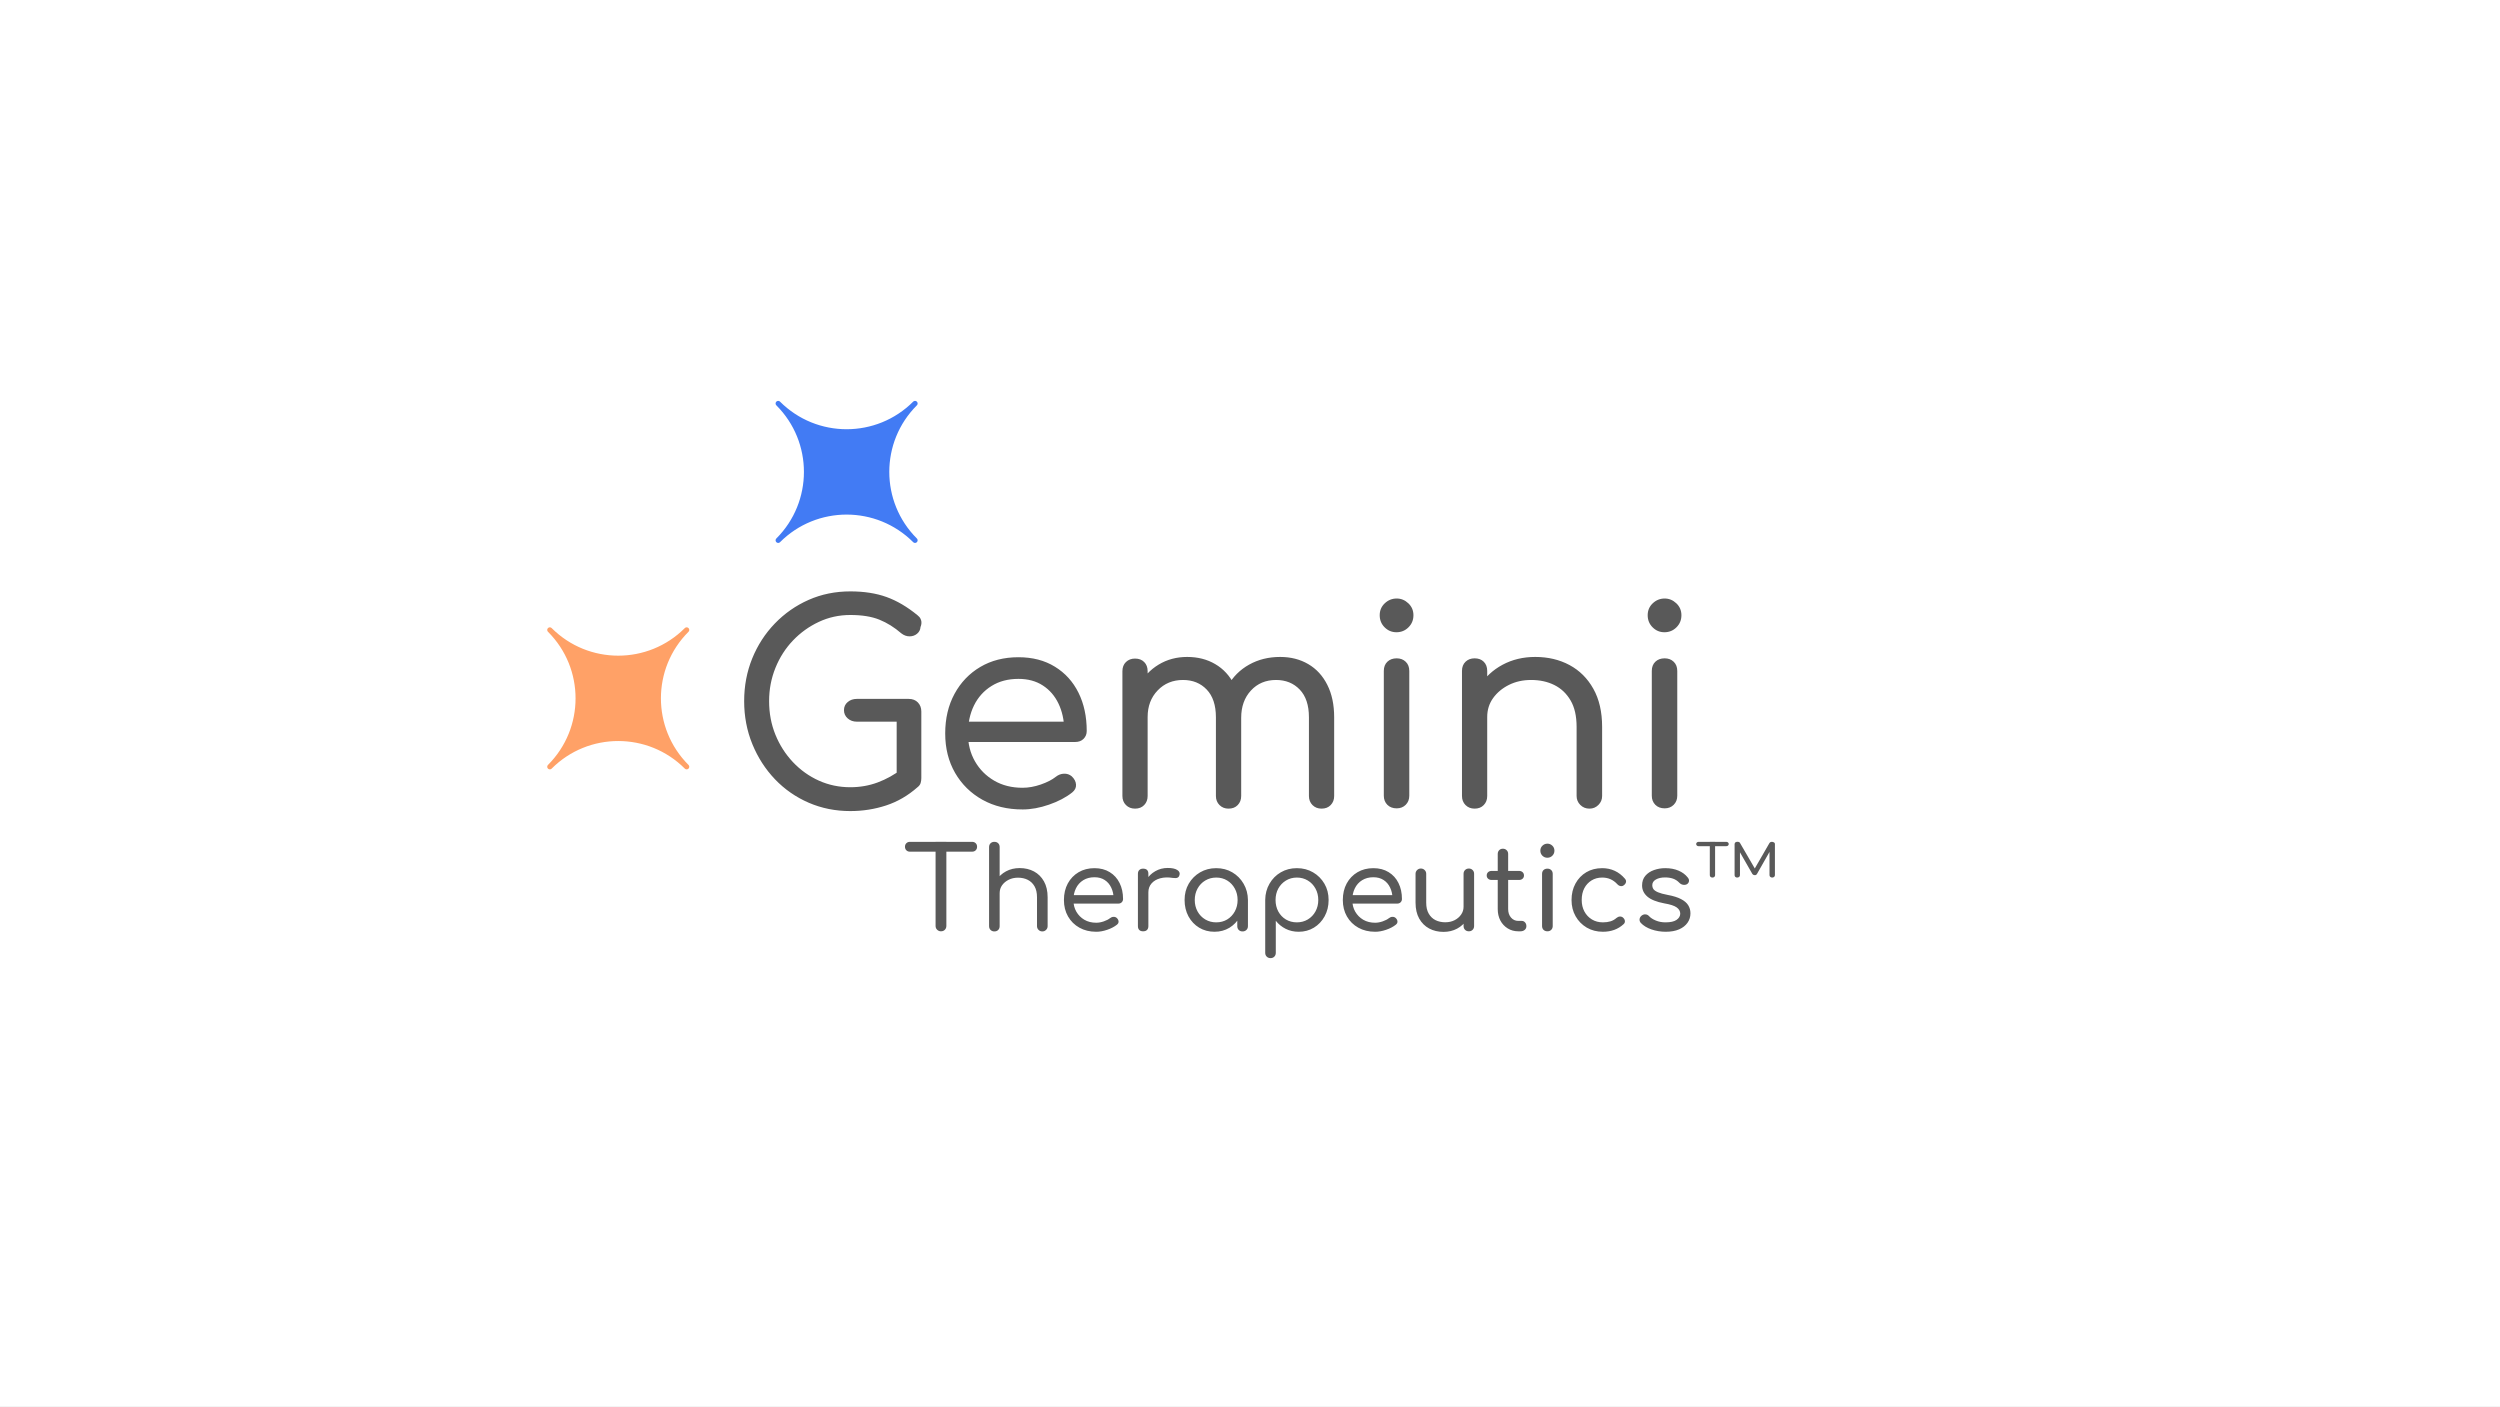
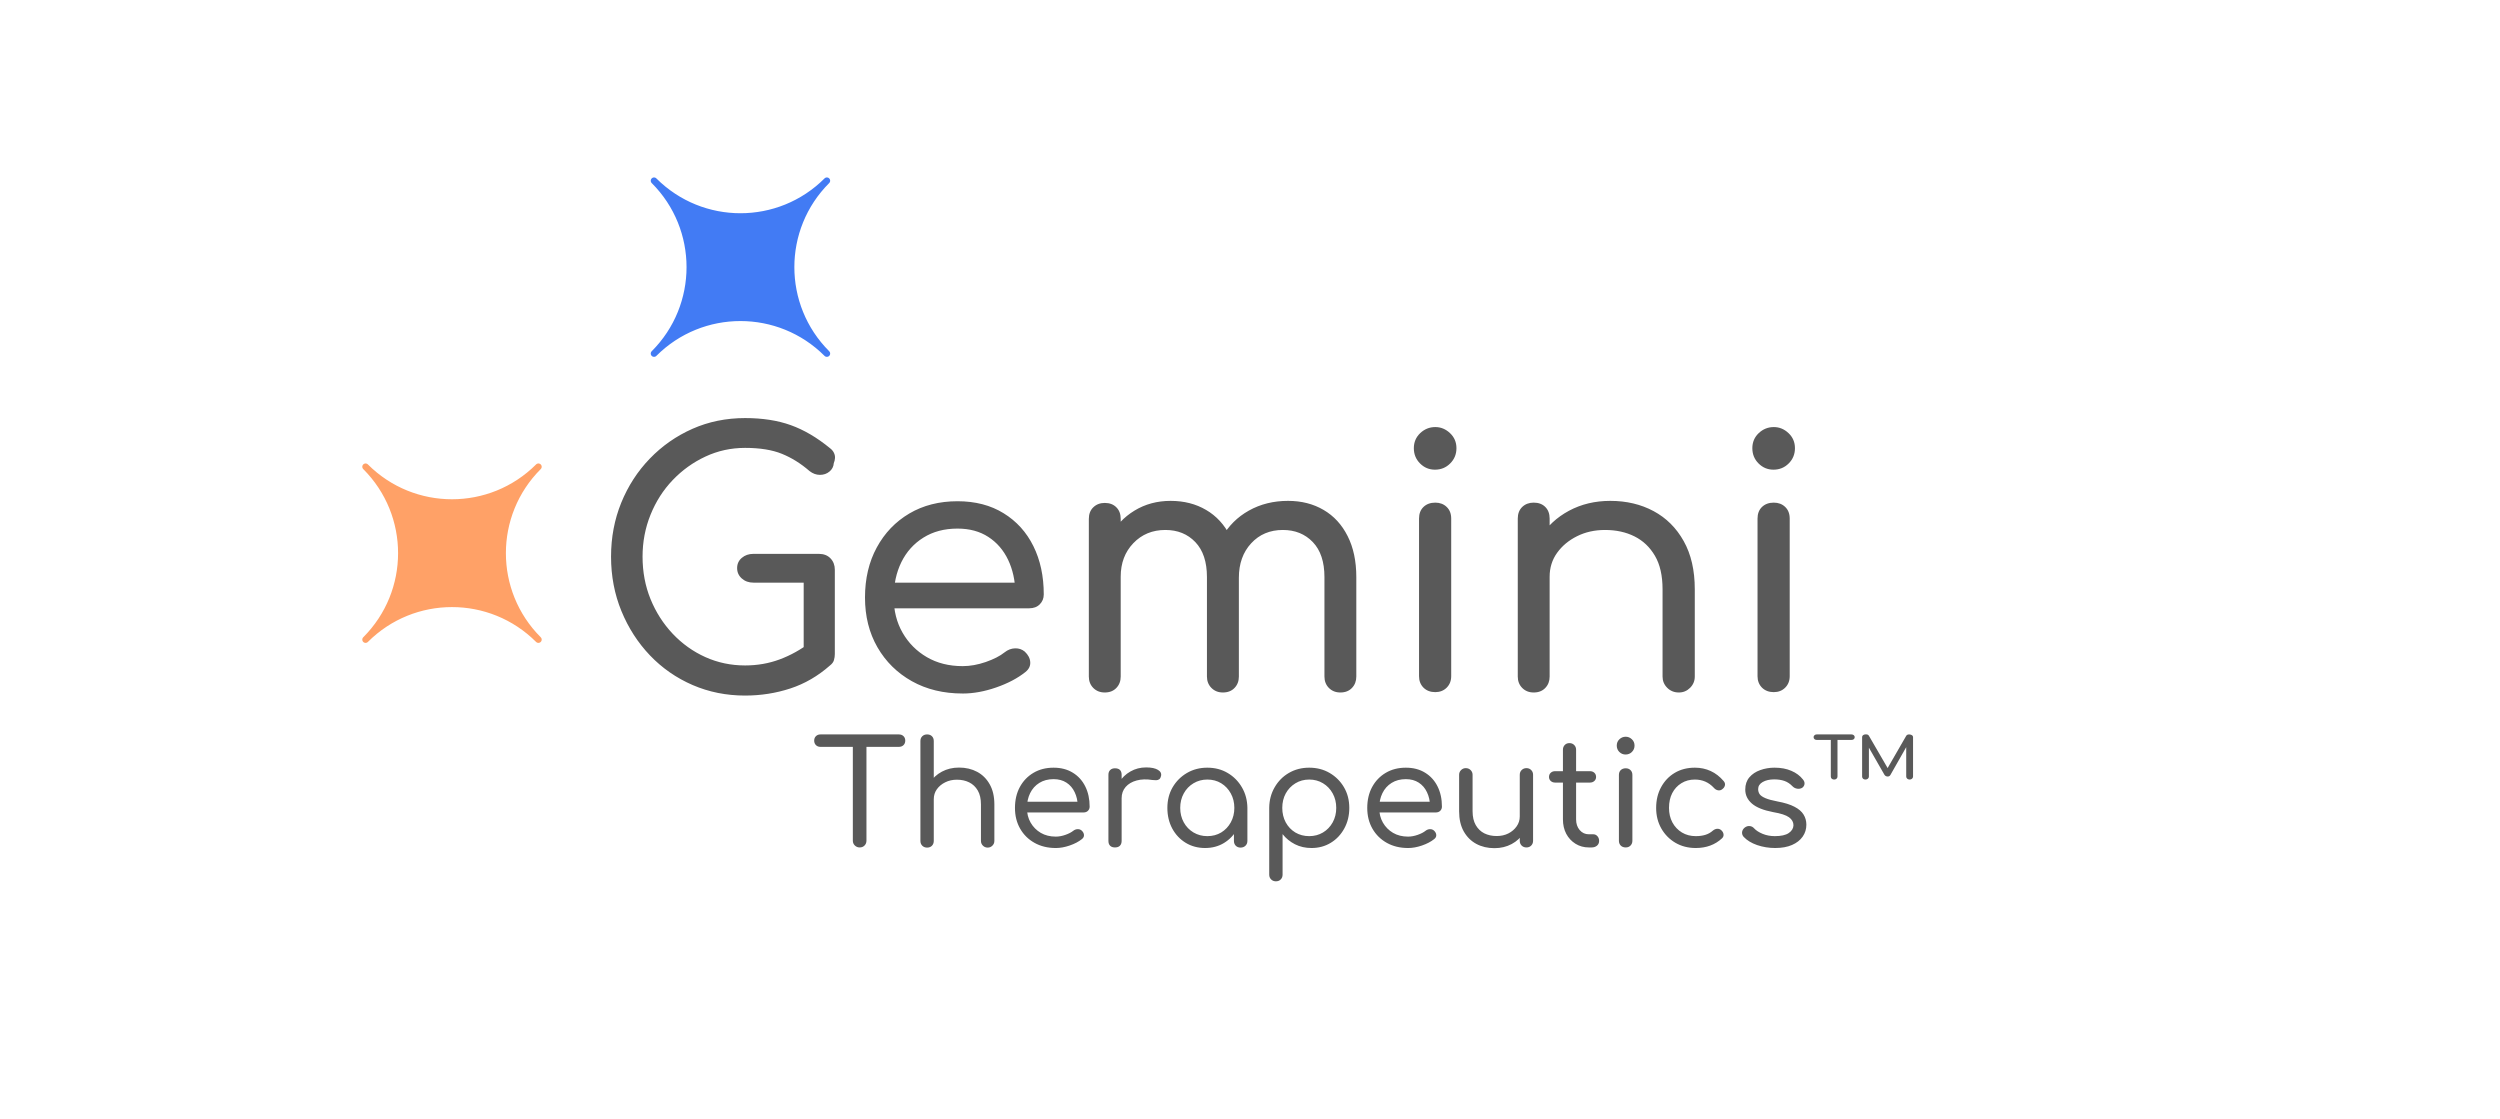
- <svg xmlns="http://www.w3.org/2000/svg" version="1.1" viewBox="0.0 0.0 960.0 540.0" fill="none" stroke="none" stroke-linecap="square" stroke-miterlimit="10">
+ <svg xmlns="http://www.w3.org/2000/svg" version="1.1" viewBox="100 100 760 340" fill="none" stroke="none" stroke-linecap="square" stroke-miterlimit="10">
  <clipPath id="g340b571469a_0_112.0">
    <path d="m0 0l960.0 0l0 540.0l-960.0 0l0 -540.0z" clip-rule="nonzero" />
  </clipPath>
  <g clip-path="url(#g340b571469a_0_112.0)">
    <path fill="#ffffff" d="m0 0l960.0 0l0 540.0l-960.0 0z" fill-rule="evenodd" />
    <path fill="#000000" fill-opacity="0.0" d="m270.117 200.286l402.847 0l0 147.055l-402.847 0z" fill-rule="evenodd" />
    <path fill="#595959" d="m326.508 311.453q-8.531 0 -15.953 -3.203q-7.422 -3.219 -12.953 -9.0q-5.531 -5.797 -8.688 -13.484q-3.156 -7.688 -3.156 -16.547q0 -8.734 3.094 -16.375q3.109 -7.641 8.688 -13.422q5.594 -5.797 12.969 -9.062q7.375 -3.266 16.0 -3.266q7.906 0 13.906 2.156q6.0 2.156 11.906 7.0q0.844 0.641 1.203 1.438q0.375 0.781 0.312 1.578q-0.047 0.781 -0.359 1.516q-0.109 1.578 -1.328 2.578q-1.203 1.0 -2.891 1.0q-1.672 0 -3.156 -1.156q-4.0 -3.469 -8.422 -5.25q-4.422 -1.797 -11.172 -1.797q-6.422 0 -12.062 2.641q-5.625 2.625 -9.953 7.156q-4.312 4.516 -6.734 10.531q-2.422 6.0 -2.422 12.734q0 6.953 2.422 12.906q2.422 5.953 6.734 10.531q4.328 4.578 9.953 7.109q5.641 2.531 12.062 2.531q5.594 0 10.531 -1.844q4.953 -1.844 9.375 -5.219q1.688 -1.266 3.375 -1.094q1.688 0.156 2.844 1.375q1.156 1.203 1.156 3.297q0 0.953 -0.266 1.859q-0.25 0.891 -1.203 1.625q-5.484 4.844 -12.062 7.0q-6.578 2.156 -13.75 2.156zm27.281 -12.641l-9.469 -2.0l0 -19.688l-15.281 0q-2.109 0 -3.531 -1.266q-1.422 -1.266 -1.422 -3.156q0 -1.906 1.422 -3.109q1.422 -1.219 3.531 -1.219l19.906 0q2.219 0 3.531 1.375q1.312 1.375 1.312 3.469l0 25.594zm38.873 12.016q-8.75 0 -15.438 -3.734q-6.688 -3.75 -10.484 -10.328q-3.781 -6.578 -3.781 -15.109q0 -8.641 3.578 -15.219q3.578 -6.594 9.891 -10.328q6.328 -3.734 14.656 -3.734q8.109 0 14.0 3.641q5.906 3.625 9.062 10.0q3.156 6.359 3.156 14.688q0 1.797 -1.219 3.016q-1.203 1.203 -3.203 1.203l-43.281 0l0 -7.797l43.391 0l-4.312 3.047q-0.109 -5.578 -2.219 -10.0q-2.109 -4.422 -6.016 -6.953q-3.891 -2.531 -9.359 -2.531q-6.0 0 -10.375 2.75q-4.375 2.734 -6.703 7.469q-2.312 4.734 -2.312 10.75q0 6.0 2.688 10.688q2.688 4.688 7.375 7.422q4.688 2.734 10.906 2.734q3.375 0 7.0 -1.25q3.641 -1.266 5.75 -2.953q1.469 -1.156 3.156 -1.203q1.688 -0.062 2.953 0.984q1.578 1.484 1.672 3.219q0.109 1.734 -1.469 3.0q-3.578 2.844 -8.906 4.688q-5.312 1.844 -10.156 1.844zm114.812 -0.312q-2.109 0 -3.484 -1.375q-1.359 -1.375 -1.359 -3.469l0 -30.234q0 -6.953 -3.531 -10.641q-3.531 -3.688 -9.109 -3.688q-5.906 0 -9.641 4.062q-3.734 4.047 -3.734 10.469l-8.219 0q0.094 -6.938 3.047 -12.203q2.953 -5.281 8.219 -8.219q5.266 -2.953 11.906 -2.953q6.109 0 10.797 2.75q4.688 2.734 7.312 7.953q2.641 5.203 2.641 12.469l0 30.234q0 2.094 -1.328 3.469q-1.312 1.375 -3.516 1.375zm-71.625 0q-2.109 0 -3.484 -1.375q-1.359 -1.375 -1.359 -3.469l0 -47.922q0 -2.219 1.359 -3.531q1.375 -1.328 3.484 -1.328q2.203 0 3.516 1.328q1.328 1.312 1.328 3.531l0 47.922q0 2.094 -1.328 3.469q-1.312 1.375 -3.516 1.375zm35.906 0q-2.094 0 -3.469 -1.375q-1.375 -1.375 -1.375 -3.469l0 -30.234q0 -6.953 -3.531 -10.641q-3.516 -3.688 -9.109 -3.688q-5.891 0 -9.734 4.016q-3.844 4.0 -3.844 10.203l-6.328 0q0.109 -6.734 2.891 -11.953q2.797 -5.219 7.641 -8.156q4.859 -2.953 10.969 -2.953q6.109 0 10.781 2.75q4.688 2.734 7.328 7.953q2.641 5.203 2.641 12.469l0 30.234q0 2.094 -1.328 3.469q-1.312 1.375 -3.531 1.375zm64.567 -0.109q-2.203 0 -3.578 -1.359q-1.359 -1.375 -1.359 -3.484l0 -47.922q0 -2.219 1.359 -3.531q1.375 -1.312 3.578 -1.312q2.109 0 3.469 1.312q1.375 1.312 1.375 3.531l0 47.922q0 2.109 -1.375 3.484q-1.359 1.359 -3.469 1.359zm-0.094 -67.625q-2.641 0 -4.531 -1.891q-1.891 -1.891 -1.891 -4.641q0 -2.734 1.938 -4.578q1.953 -1.844 4.594 -1.844q2.516 0 4.469 1.844q1.953 1.844 1.953 4.578q0 2.75 -1.906 4.641q-1.891 1.891 -4.625 1.891zm74.142 67.734q-2.109 0 -3.531 -1.422q-1.422 -1.422 -1.422 -3.422l0 -26.547q0 -6.219 -2.312 -10.156q-2.312 -3.953 -6.219 -5.906q-3.891 -1.953 -8.953 -1.953q-4.734 0 -8.531 1.906q-3.781 1.891 -6.047 5.047q-2.266 3.156 -2.266 7.266l-6.328 0q0.109 -6.625 3.375 -11.844q3.266 -5.219 8.844 -8.219q5.594 -3.0 12.547 -3.0q7.359 0 13.156 3.109q5.797 3.109 9.156 9.109q3.375 6.0 3.375 14.641l0 26.547q0 2.0 -1.422 3.422q-1.422 1.422 -3.422 1.422zm-44.125 0q-2.109 0 -3.484 -1.375q-1.359 -1.375 -1.359 -3.469l0 -48.031q0 -2.219 1.359 -3.531q1.375 -1.312 3.484 -1.312q2.203 0 3.516 1.312q1.328 1.312 1.328 3.531l0 48.031q0 2.094 -1.328 3.469q-1.312 1.375 -3.516 1.375zm72.982 -0.109q-2.203 0 -3.578 -1.359q-1.359 -1.375 -1.359 -3.484l0 -47.922q0 -2.219 1.359 -3.531q1.375 -1.312 3.578 -1.312q2.109 0 3.469 1.312q1.375 1.312 1.375 3.531l0 47.922q0 2.109 -1.375 3.484q-1.359 1.359 -3.469 1.359zm-0.094 -67.625q-2.641 0 -4.531 -1.891q-1.891 -1.891 -1.891 -4.641q0 -2.734 1.938 -4.578q1.953 -1.844 4.594 -1.844q2.516 0 4.469 1.844q1.953 1.844 1.953 4.578q0 2.75 -1.906 4.641q-1.891 1.891 -4.625 1.891z" fill-rule="nonzero" />
    <path fill="#000000" fill-opacity="0.0" d="m337.856 306.383l369.444 0l0 72.708l-369.444 0z" fill-rule="evenodd" />
    <path fill="#595959" d="m361.324 357.623q-0.828 0 -1.453 -0.594q-0.609 -0.594 -0.609 -1.469l0 -32.297l4.141 0l0 32.297q0 0.875 -0.578 1.469q-0.562 0.594 -1.5 0.594zm-11.922 -30.578q-0.828 0 -1.359 -0.531q-0.531 -0.531 -0.531 -1.359q0 -0.844 0.531 -1.359q0.531 -0.531 1.359 -0.531l23.859 0q0.875 0 1.406 0.531q0.531 0.516 0.531 1.359q0 0.828 -0.531 1.359q-0.531 0.531 -1.406 0.531l-23.859 0zm32.433 21.422q-0.875 0 -1.453 -0.594q-0.578 -0.594 -0.578 -1.469l0 -21.125q0 -0.922 0.578 -1.469q0.578 -0.547 1.453 -0.547q0.922 0 1.469 0.547q0.562 0.547 0.562 1.469l0 21.125q0 0.875 -0.562 1.469q-0.547 0.594 -1.469 0.594zm18.438 9.203q-0.875 0 -1.469 -0.594q-0.594 -0.594 -0.594 -1.438l0 -11.078q0 -2.594 -0.969 -4.25q-0.969 -1.656 -2.609 -2.469q-1.625 -0.812 -3.734 -0.812q-1.984 0 -3.562 0.797q-1.578 0.781 -2.531 2.109q-0.938 1.312 -0.938 3.031l-2.641 0q0.031 -2.766 1.391 -4.938q1.375 -2.188 3.703 -3.438q2.328 -1.25 5.234 -1.25q3.078 0 5.5 1.297q2.422 1.297 3.828 3.812q1.406 2.5 1.406 6.109l0 11.078q0 0.844 -0.594 1.438q-0.594 0.594 -1.422 0.594zm-18.438 0q-0.875 0 -1.453 -0.562q-0.578 -0.578 -0.578 -1.469l0 -20.062q0 -0.922 0.578 -1.469q0.578 -0.547 1.453 -0.547q0.922 0 1.469 0.547q0.562 0.547 0.562 1.469l0 20.062q0 0.891 -0.562 1.469q-0.547 0.562 -1.469 0.562zm39.12 0.125q-3.656 0 -6.453 -1.562q-2.797 -1.562 -4.375 -4.312q-1.578 -2.75 -1.578 -6.312q0 -3.609 1.484 -6.359q1.5 -2.75 4.141 -4.312q2.641 -1.562 6.109 -1.562q3.391 0 5.859 1.531q2.469 1.516 3.781 4.172q1.328 2.656 1.328 6.141q0 0.75 -0.516 1.266q-0.5 0.5 -1.344 0.5l-18.078 0l0 -3.266l18.125 0l-1.797 1.281q-0.047 -2.328 -0.938 -4.172q-0.875 -1.859 -2.5 -2.906q-1.625 -1.062 -3.922 -1.062q-2.5 0 -4.328 1.141q-1.828 1.141 -2.797 3.125q-0.969 1.984 -0.969 4.484q0 2.516 1.125 4.469q1.125 1.953 3.078 3.109q1.969 1.141 4.562 1.141q1.406 0 2.922 -0.531q1.516 -0.531 2.391 -1.234q0.625 -0.484 1.328 -0.5q0.703 -0.031 1.234 0.422q0.656 0.609 0.703 1.344q0.047 0.719 -0.625 1.25q-1.484 1.188 -3.719 1.953q-2.219 0.766 -4.234 0.766zm17.864 -15.125q0.078 -2.688 1.375 -4.797q1.297 -2.125 3.453 -3.344q2.156 -1.234 4.766 -1.234q2.406 0 3.609 0.75q1.219 0.734 0.922 1.891q-0.141 0.656 -0.531 0.953q-0.391 0.281 -0.922 0.297q-0.531 0.016 -1.141 -0.062q-2.688 -0.438 -4.812 0.141q-2.109 0.562 -3.344 1.969q-1.219 1.406 -1.219 3.438l-2.156 0zm0.125 14.953q-0.922 0 -1.453 -0.5q-0.531 -0.516 -0.531 -1.484l0 -20.109q0 -0.922 0.531 -1.438q0.531 -0.531 1.453 -0.531q1.016 0 1.516 0.5q0.516 0.5 0.516 1.469l0 20.109q0 0.922 -0.516 1.453q-0.5 0.531 -1.516 0.531zm27.421 0.172q-3.312 0 -5.906 -1.578q-2.594 -1.578 -4.094 -4.344q-1.484 -2.781 -1.484 -6.266q0 -3.516 1.594 -6.266q1.609 -2.75 4.359 -4.359q2.75 -1.609 6.188 -1.609q3.469 0 6.188 1.609q2.734 1.609 4.344 4.391q1.609 2.766 1.656 6.234l-1.594 0.406q0 3.344 -1.5 6.031q-1.484 2.672 -4.016 4.219q-2.531 1.531 -5.734 1.531zm0.656 -3.609q2.375 0 4.219 -1.109q1.844 -1.125 2.922 -3.078q1.078 -1.969 1.078 -4.391q0 -2.453 -1.078 -4.406q-1.078 -1.969 -2.922 -3.094q-1.844 -1.125 -4.219 -1.125q-2.297 0 -4.188 1.125q-1.891 1.125 -2.969 3.094q-1.078 1.953 -1.078 4.406q0 2.422 1.078 4.391q1.078 1.953 2.969 3.078q1.891 1.109 4.188 1.109zm10.109 3.484q-0.875 0 -1.453 -0.562q-0.562 -0.578 -0.562 -1.469l0 -7.031l0.828 -4.234l3.266 1.234l0 10.031q0 0.891 -0.594 1.469q-0.594 0.562 -1.484 0.562zm10.744 10.25q-0.875 0 -1.453 -0.578q-0.578 -0.562 -0.578 -1.453l0 -20.359q0.047 -3.438 1.656 -6.203q1.609 -2.781 4.328 -4.359q2.734 -1.594 6.172 -1.594q3.469 0 6.219 1.609q2.75 1.609 4.359 4.359q1.609 2.75 1.609 6.266q0 3.484 -1.531 6.266q-1.516 2.766 -4.109 4.344q-2.594 1.578 -5.844 1.578q-2.781 0 -5.031 -1.141q-2.234 -1.141 -3.766 -3.078l0 12.312q0 0.891 -0.562 1.453q-0.547 0.578 -1.469 0.578zm10.125 -13.734q2.328 0 4.188 -1.109q1.875 -1.125 2.953 -3.078q1.078 -1.969 1.078 -4.391q0 -2.453 -1.078 -4.406q-1.078 -1.969 -2.953 -3.094q-1.859 -1.125 -4.188 -1.125q-2.344 0 -4.219 1.156q-1.859 1.141 -2.922 3.078q-1.047 1.938 -1.047 4.391q0 2.422 1.047 4.391q1.062 1.953 2.922 3.078q1.875 1.109 4.219 1.109zm30.051 3.609q-3.656 0 -6.453 -1.562q-2.797 -1.562 -4.375 -4.312q-1.578 -2.75 -1.578 -6.312q0 -3.609 1.484 -6.359q1.5 -2.75 4.141 -4.312q2.641 -1.562 6.109 -1.562q3.391 0 5.859 1.531q2.469 1.516 3.781 4.172q1.328 2.656 1.328 6.141q0 0.75 -0.516 1.266q-0.5 0.5 -1.344 0.5l-18.078 0l0 -3.266l18.125 0l-1.797 1.281q-0.047 -2.328 -0.938 -4.172q-0.875 -1.859 -2.5 -2.906q-1.625 -1.062 -3.922 -1.062q-2.5 0 -4.328 1.141q-1.828 1.141 -2.797 3.125q-0.969 1.984 -0.969 4.484q0 2.516 1.125 4.469q1.125 1.953 3.078 3.109q1.969 1.141 4.562 1.141q1.406 0 2.922 -0.531q1.516 -0.531 2.391 -1.234q0.625 -0.484 1.328 -0.5q0.703 -0.031 1.234 0.422q0.656 0.609 0.703 1.344q0.047 0.719 -0.625 1.25q-1.484 1.188 -3.719 1.953q-2.219 0.766 -4.234 0.766zm26.27 0.047q-3.094 0 -5.516 -1.297q-2.406 -1.297 -3.828 -3.797q-1.406 -2.516 -1.406 -6.125l0 -11.094q0 -0.828 0.594 -1.422q0.594 -0.594 1.438 -0.594q0.875 0 1.469 0.594q0.594 0.594 0.594 1.422l0 11.094q0 2.547 0.969 4.219q0.969 1.672 2.609 2.5q1.656 0.812 3.734 0.812q2.016 0 3.578 -0.797q1.562 -0.797 2.5 -2.141q0.953 -1.344 0.953 -3.016l2.641 0q-0.078 2.734 -1.422 4.938q-1.344 2.203 -3.688 3.453q-2.328 1.25 -5.219 1.25zm9.719 -0.219q-0.875 0 -1.453 -0.562q-0.578 -0.578 -0.578 -1.469l0 -20.062q0 -0.875 0.578 -1.438q0.578 -0.578 1.453 -0.578q0.875 0 1.438 0.578q0.578 0.562 0.578 1.438l0 20.062q0 0.891 -0.578 1.469q-0.562 0.562 -1.438 0.562zm18.967 0q-2.25 0 -4.062 -1.125q-1.797 -1.125 -2.812 -3.031q-1.0 -1.922 -1.0 -4.375l0 -21.172q0 -0.875 0.547 -1.438q0.547 -0.578 1.422 -0.578q0.891 0 1.453 0.578q0.578 0.562 0.578 1.438l0 21.172q0 1.969 1.094 3.25q1.109 1.281 2.781 1.281l1.359 0q0.75 0 1.25 0.578q0.516 0.562 0.516 1.438q0 0.891 -0.641 1.438q-0.641 0.547 -1.656 0.547l-0.828 0zm-10.25 -19.719q-0.797 0 -1.328 -0.484q-0.531 -0.484 -0.531 -1.219q0 -0.797 0.531 -1.281q0.531 -0.484 1.328 -0.484l10.594 0q0.797 0 1.328 0.484q0.531 0.484 0.531 1.281q0 0.734 -0.531 1.219q-0.531 0.484 -1.328 0.484l-10.594 0zm21.472 19.719q-0.938 0 -1.516 -0.562q-0.562 -0.578 -0.562 -1.469l0 -20.016q0 -0.922 0.562 -1.469q0.578 -0.547 1.516 -0.547q0.875 0 1.438 0.547q0.578 0.547 0.578 1.469l0 20.016q0 0.891 -0.578 1.469q-0.562 0.562 -1.438 0.562zm-0.062 -28.25q-1.094 0 -1.891 -0.781q-0.781 -0.797 -0.781 -1.938q0 -1.156 0.812 -1.922q0.812 -0.766 1.906 -0.766q1.062 0 1.875 0.766q0.812 0.766 0.812 1.922q0 1.141 -0.797 1.938q-0.781 0.781 -1.938 0.781zm21.349 28.422q-3.469 0 -6.203 -1.594q-2.719 -1.609 -4.281 -4.359q-1.562 -2.75 -1.562 -6.234q0 -3.562 1.516 -6.328q1.516 -2.781 4.156 -4.344q2.641 -1.562 6.109 -1.562q2.594 0 4.797 1.016q2.203 1.016 3.922 3.031q0.562 0.625 0.406 1.328q-0.141 0.703 -0.891 1.234q-0.531 0.391 -1.234 0.266q-0.703 -0.141 -1.234 -0.75q-2.328 -2.516 -5.766 -2.516q-2.328 0 -4.109 1.109q-1.781 1.094 -2.781 3.016q-0.984 1.906 -0.984 4.5q0 2.469 1.031 4.406q1.047 1.938 2.891 3.062q1.844 1.109 4.219 1.109q1.625 0 2.906 -0.391q1.281 -0.391 2.281 -1.281q0.625 -0.516 1.297 -0.562q0.688 -0.047 1.219 0.391q0.656 0.578 0.734 1.281q0.094 0.703 -0.469 1.234q-3.172 2.938 -7.969 2.938zm24.153 0q-2.891 0 -5.5 -0.891q-2.594 -0.906 -4.094 -2.5q-0.562 -0.656 -0.484 -1.438q0.094 -0.797 0.797 -1.375q0.75 -0.562 1.531 -0.469q0.797 0.078 1.328 0.688q0.891 0.969 2.578 1.672q1.688 0.703 3.719 0.703q2.859 0 4.234 -0.938q1.391 -0.953 1.438 -2.359q0 -1.453 -1.359 -2.438q-1.359 -0.984 -4.797 -1.562q-4.438 -0.844 -6.469 -2.594q-2.031 -1.766 -2.031 -4.266q0 -2.25 1.25 -3.719q1.266 -1.484 3.312 -2.203q2.047 -0.734 4.328 -0.734q2.906 0 5.109 0.953q2.203 0.938 3.516 2.609q0.578 0.672 0.5 1.375q-0.062 0.703 -0.719 1.188q-0.656 0.391 -1.516 0.266q-0.859 -0.141 -1.438 -0.75q-1.094 -1.141 -2.438 -1.609q-1.344 -0.469 -3.094 -0.469q-2.125 0 -3.516 0.797q-1.375 0.797 -1.375 2.156q0 0.875 0.453 1.547q0.469 0.656 1.75 1.203q1.281 0.547 3.656 1.0q3.297 0.609 5.203 1.625q1.922 1.0 2.75 2.375q0.844 1.359 0.844 3.078q0 2.016 -1.125 3.625q-1.125 1.609 -3.234 2.531q-2.109 0.922 -5.109 0.922z" fill-rule="nonzero" />
    <path fill="#595959" d="m667.082 336.983q-0.438 0 -0.719 -0.25q-0.281 -0.266 -0.281 -0.672l0 -11.922q0 -0.484 0.406 -0.719q0.422 -0.25 0.953 -0.172q0.531 0.062 0.75 0.5l6.016 10.375l-0.734 0l5.984 -10.375q0.219 -0.406 0.719 -0.469q0.5 -0.062 0.938 0.156q0.453 0.219 0.453 0.703l0 11.922q0 0.406 -0.312 0.672q-0.312 0.25 -0.703 0.25q-0.438 0 -0.75 -0.25q-0.312 -0.266 -0.312 -0.672l0 -9.547l0.406 -0.094l-5.203 9.156q-0.297 0.531 -0.922 0.484q-0.609 -0.047 -0.922 -0.562l-5.094 -8.891l0.391 -0.094l0 9.547q0 0.406 -0.312 0.672q-0.312 0.25 -0.75 0.25zm-9.5 0q-0.438 0 -0.734 -0.25q-0.281 -0.266 -0.281 -0.672l0 -12.797l2.031 0l0 12.797q0 0.406 -0.297 0.672q-0.281 0.25 -0.719 0.25zm-5.328 -12.047q-0.391 0 -0.656 -0.234q-0.266 -0.25 -0.266 -0.609q0 -0.344 0.266 -0.578q0.266 -0.25 0.656 -0.25l10.609 0q0.438 0 0.703 0.25q0.266 0.234 0.266 0.578q0 0.359 -0.266 0.609q-0.266 0.234 -0.703 0.234l-10.609 0z" fill-rule="nonzero" />
    <path fill="#ffa167" d="m211.134 241.895l0 0c14.509 14.509 38.032 14.509 52.541 0l0 0l0 0c-14.509 14.509 -14.509 38.032 0 52.541l0 0l0 0c-14.509 -14.509 -38.032 -14.509 -52.541 0l0 0c14.509 -14.509 14.509 -38.032 0 -52.541z" fill-rule="evenodd" />
    <path stroke="#ffa167" stroke-width="2.0" stroke-linejoin="round" stroke-linecap="butt" d="m211.134 241.895l0 0c14.509 14.509 38.032 14.509 52.541 0l0 0l0 0c-14.509 14.509 -14.509 38.032 0 52.541l0 0l0 0c-14.509 -14.509 -38.032 -14.509 -52.541 0l0 0c14.509 -14.509 14.509 -38.032 0 -52.541z" fill-rule="evenodd" />
    <path fill="#427bf4" d="m298.827 154.942l0 0c14.509 14.509 38.032 14.509 52.541 0l0 0l0 0c-14.509 14.509 -14.509 38.032 0 52.541l0 0l0 0c-14.509 -14.509 -38.032 -14.509 -52.541 0l0 0c14.509 -14.509 14.509 -38.032 0 -52.541z" fill-rule="evenodd" />
    <path stroke="#427bf4" stroke-width="2.0" stroke-linejoin="round" stroke-linecap="butt" d="m298.827 154.942l0 0c14.509 14.509 38.032 14.509 52.541 0l0 0l0 0c-14.509 14.509 -14.509 38.032 0 52.541l0 0l0 0c-14.509 -14.509 -38.032 -14.509 -52.541 0l0 0c14.509 -14.509 14.509 -38.032 0 -52.541z" fill-rule="evenodd" />
  </g>
</svg>
